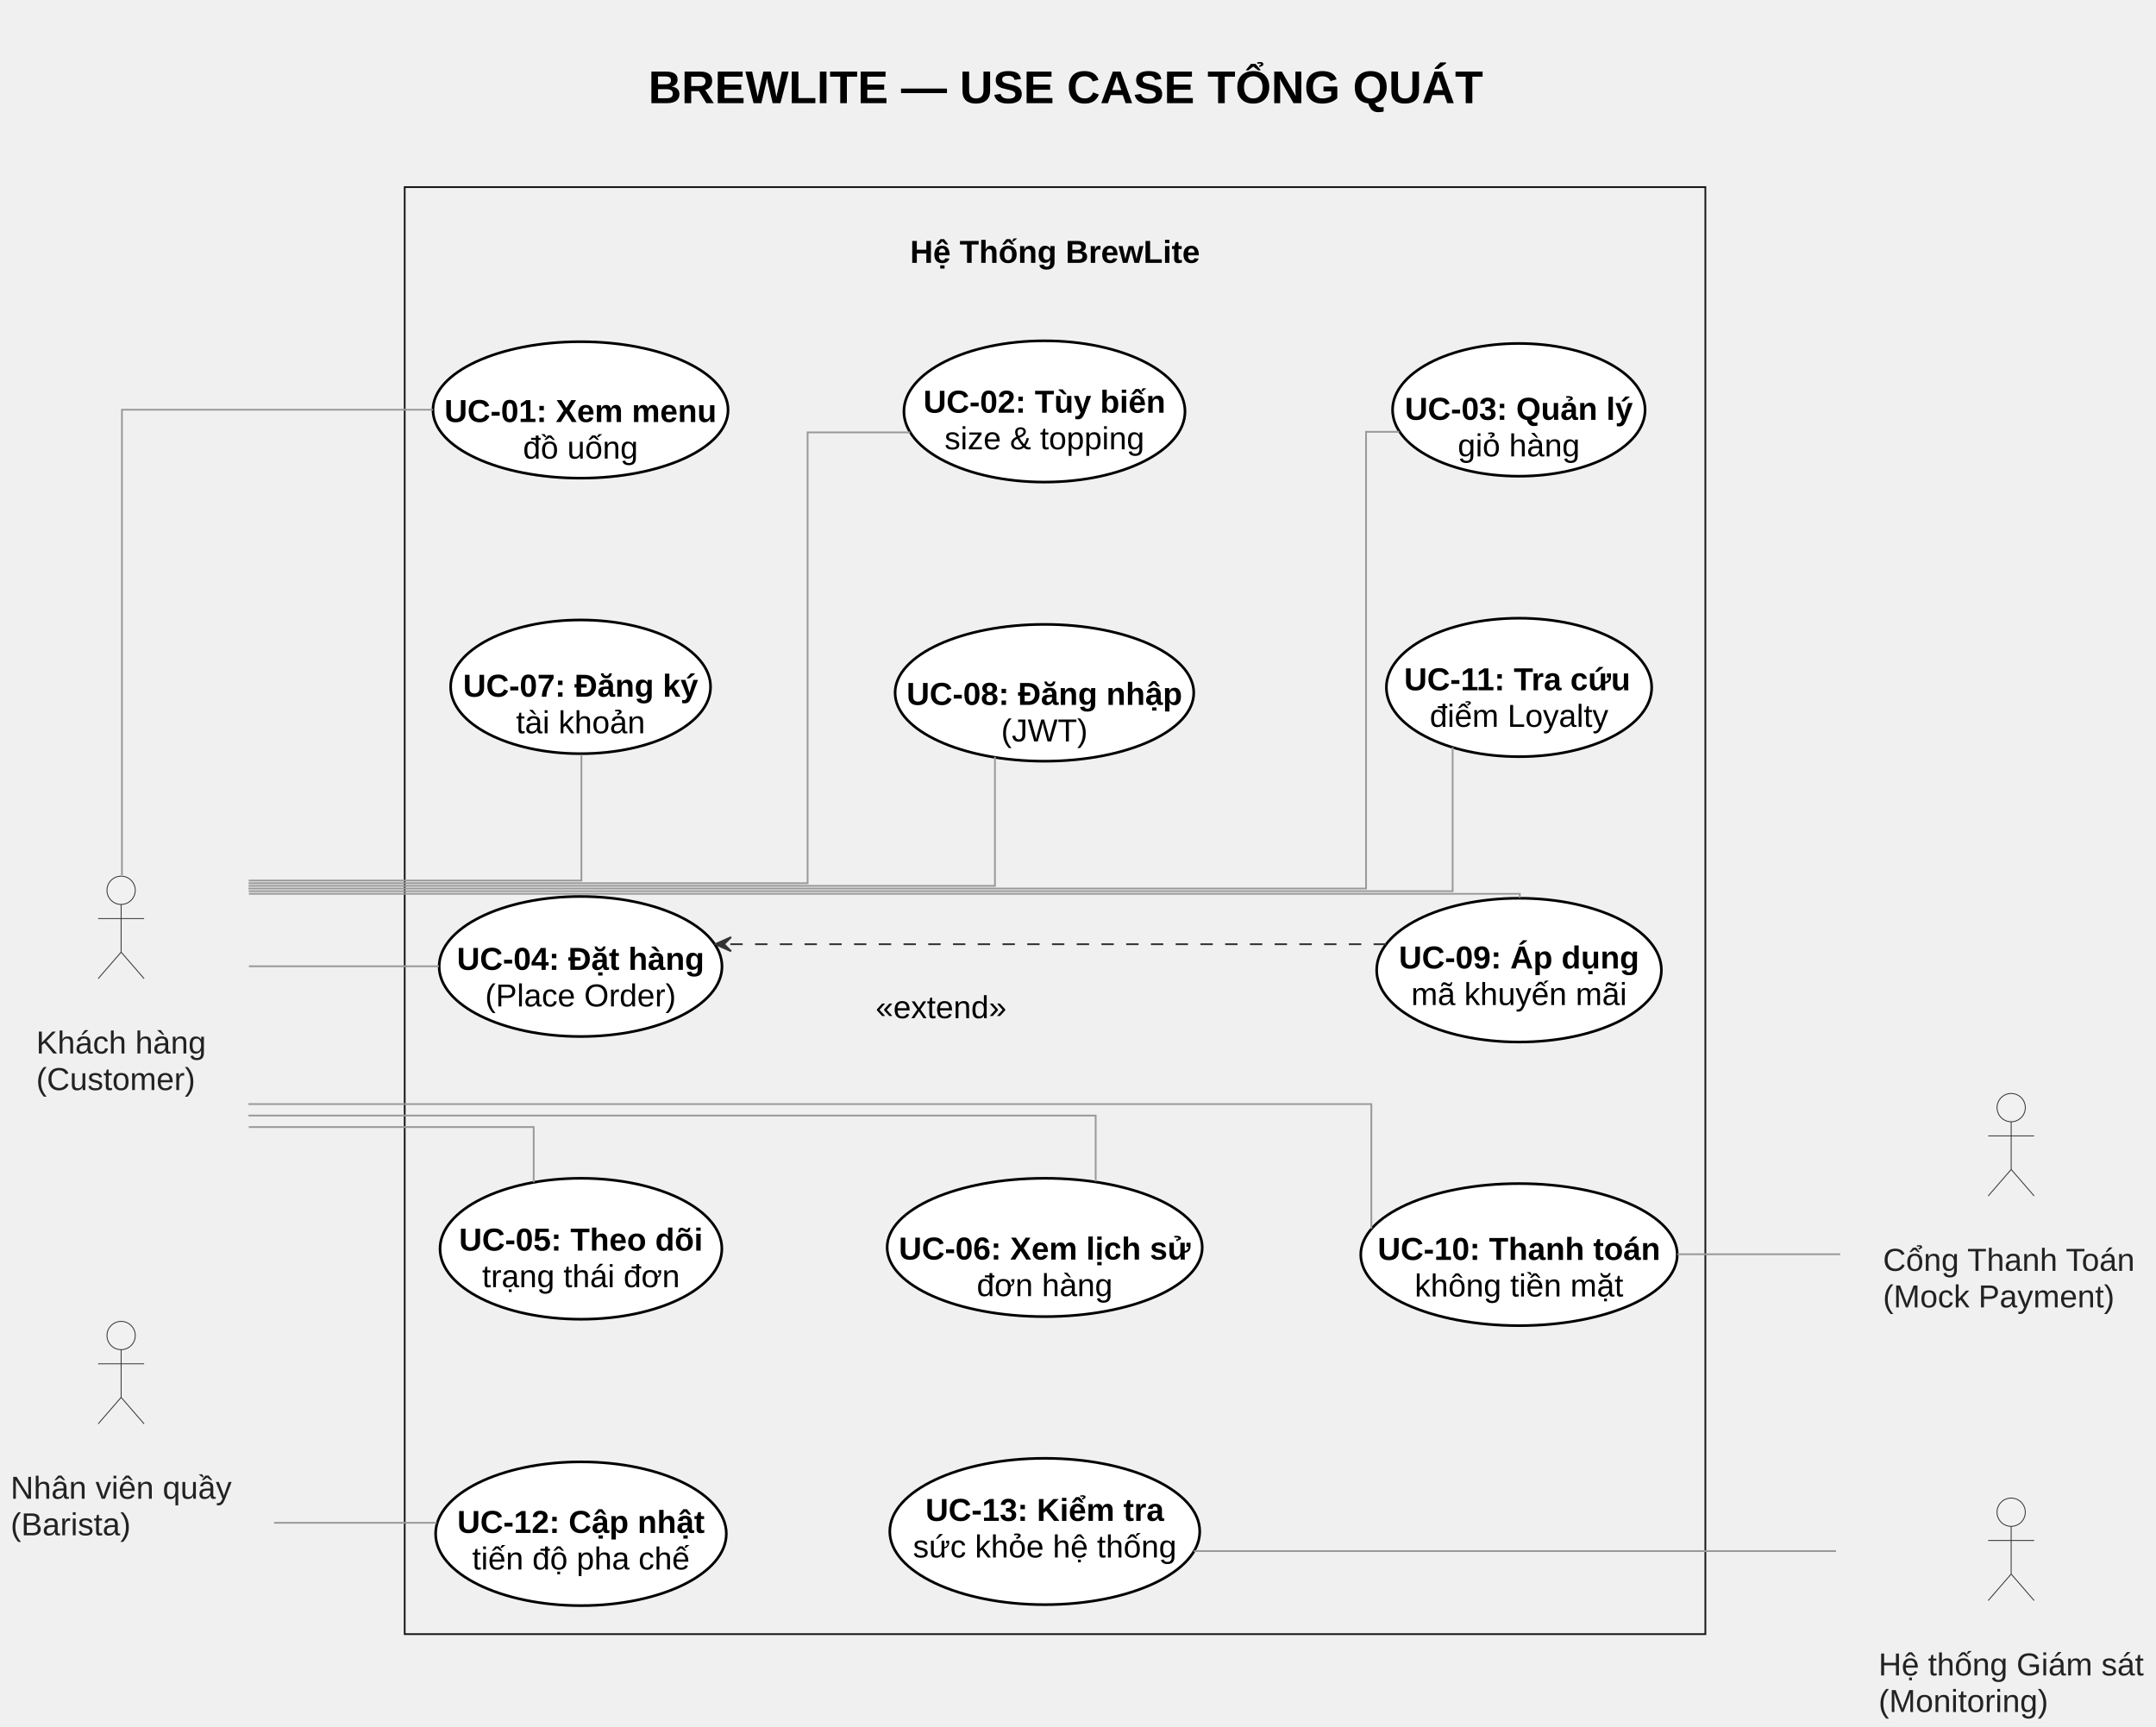
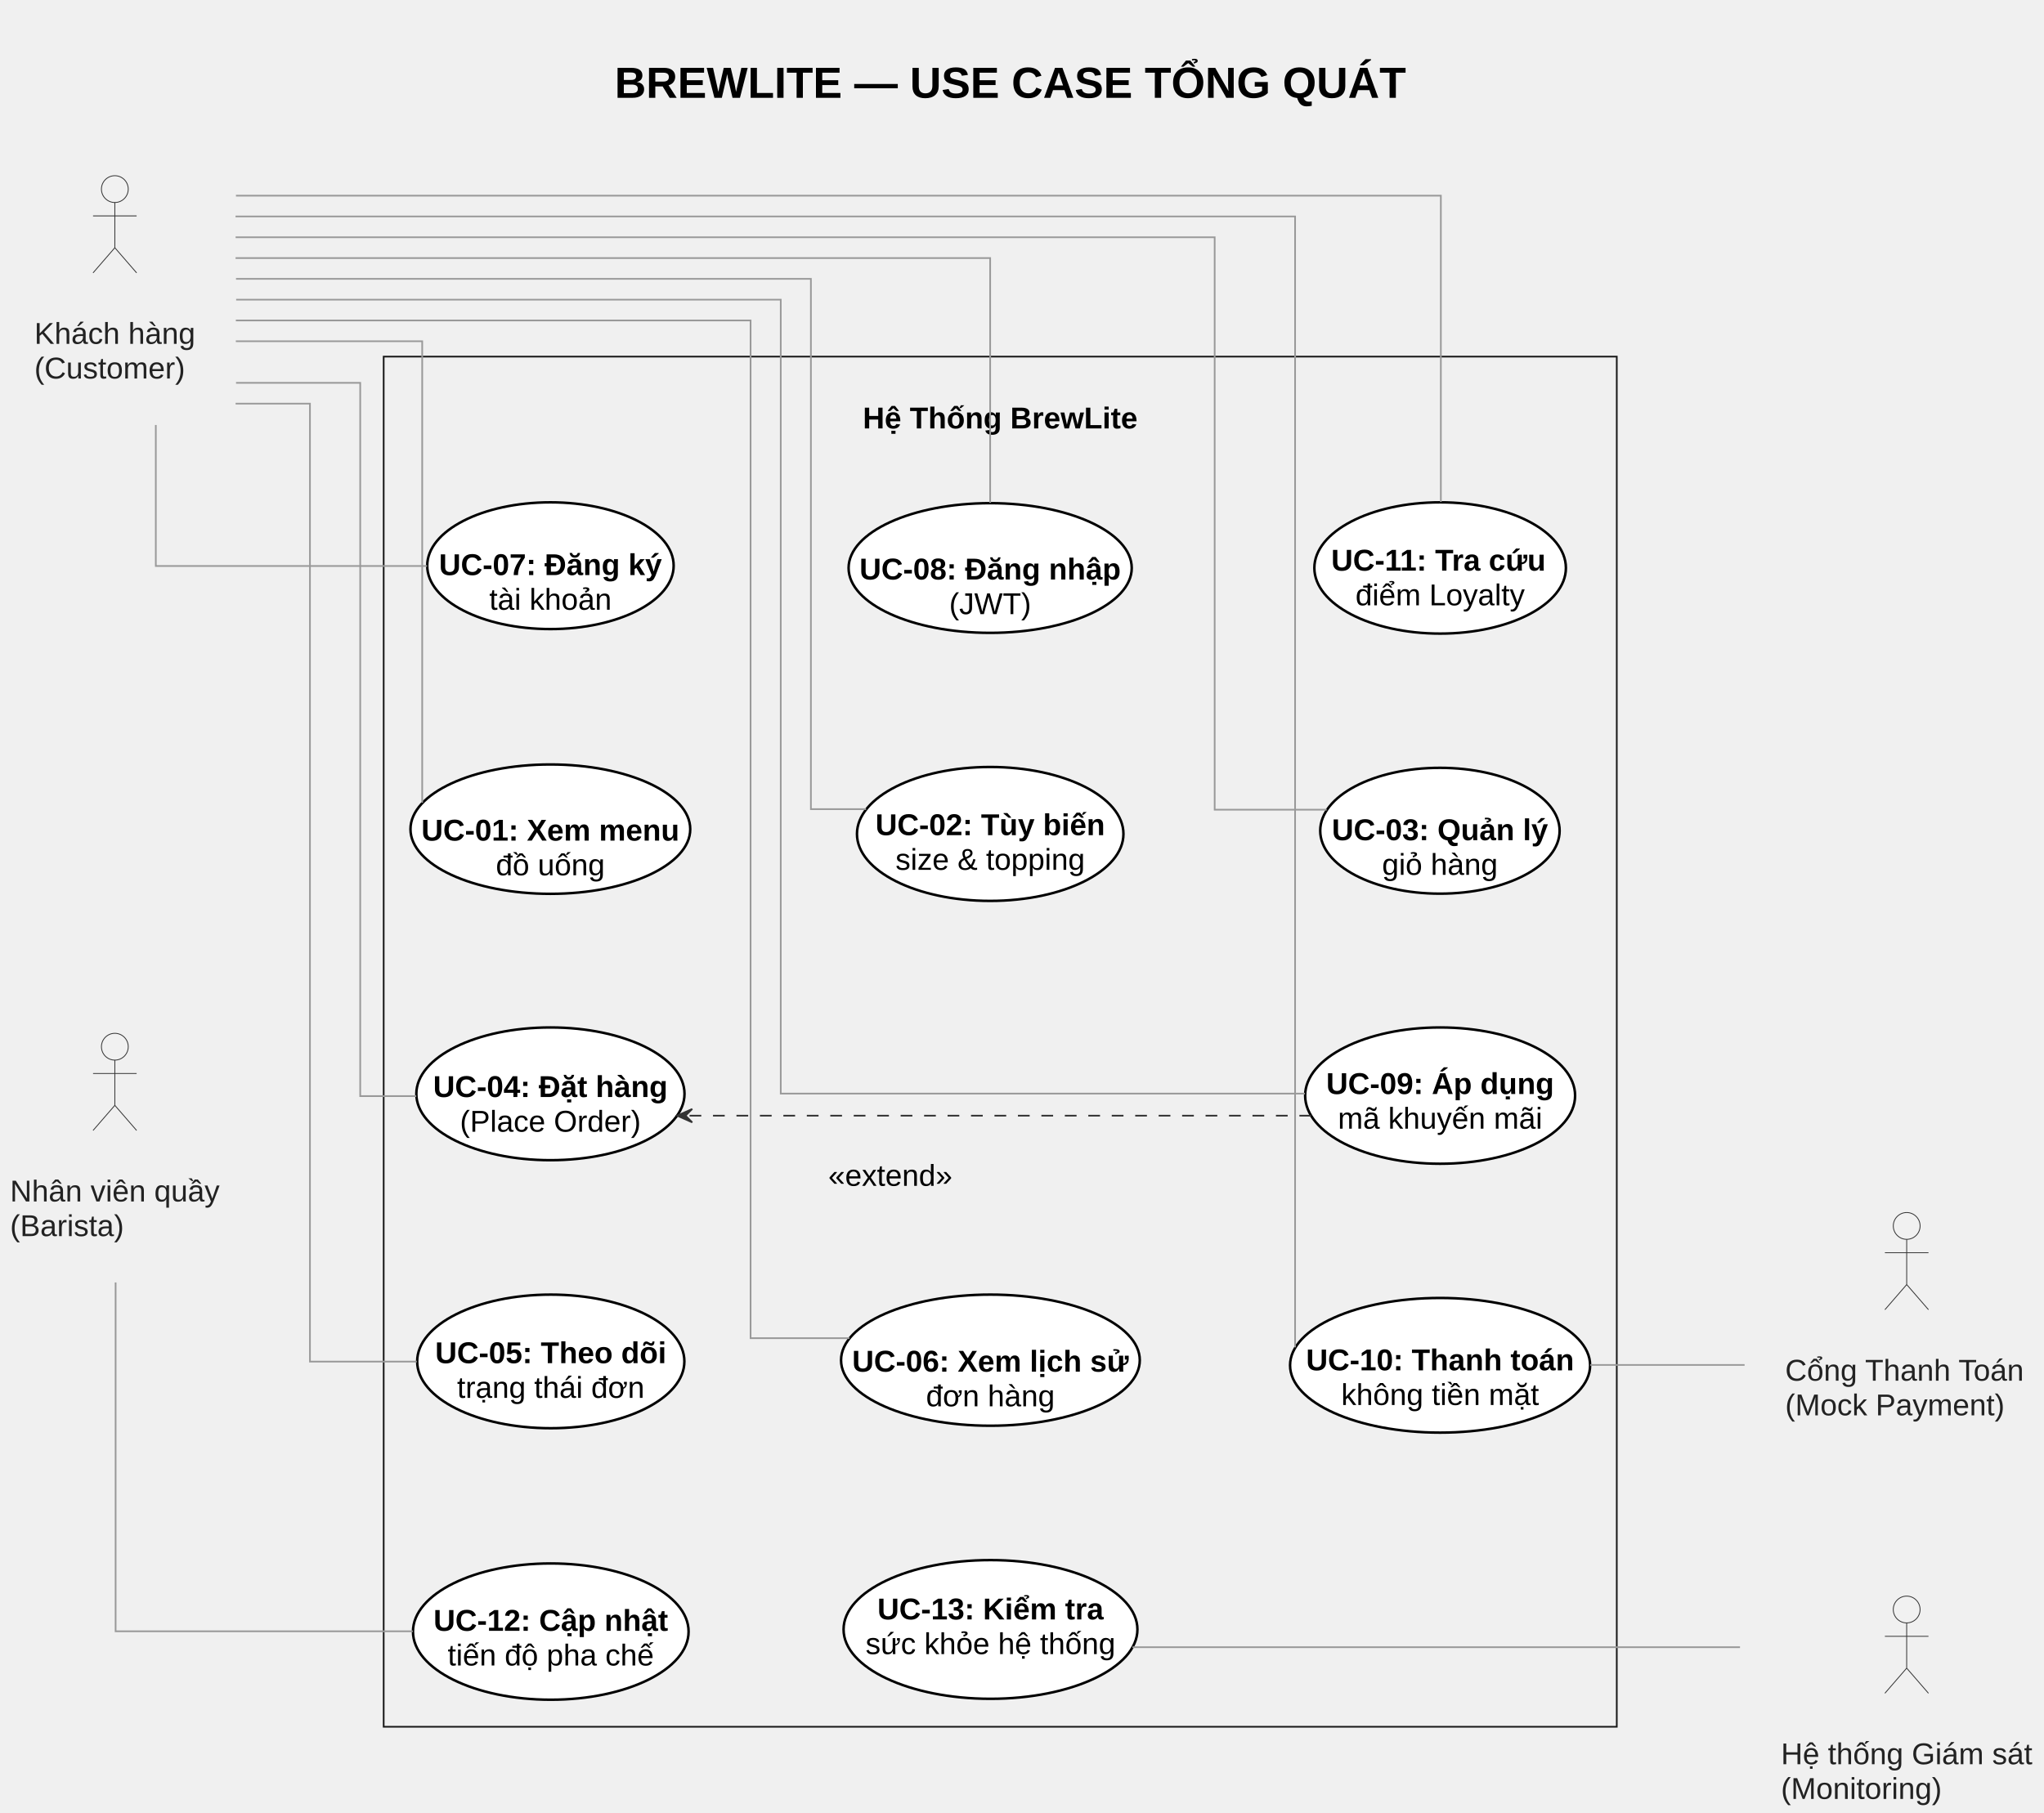
- <svg xmlns="http://www.w3.org/2000/svg" contentStyleType="text/css" data-diagram-type="DESCRIPTION" preserveAspectRatio="xMidYMid meet" version="1.1" viewBox="0 0 1220 977" zoomAndPan="magnify">
+ <svg xmlns="http://www.w3.org/2000/svg" contentStyleType="text/css" data-diagram-type="DESCRIPTION" preserveAspectRatio="xMidYMid meet" version="1.1" viewBox="0 0 1220 1082" zoomAndPan="magnify">
  <defs />
  <g>
    <g class="title" data-source-line="29">
      <text fill="#000000" font-family="Arial" font-size="26" font-weight="bold" lengthAdjust="spacing" textLength="472.342" x="366.866" y="58.388">BREWLITE — USE CASE TỔNG QUÁT</text>
    </g>
    <g class="cluster" data-entity="H. Th.ng BrewLite" data-source-line="36" data-uid="ent0006" id="cluster_H. Th.ng BrewLite">
-       <rect fill="none" height="819" style="stroke:#181818;stroke-width:1;" width="736" x="229" y="105.897" />
-       <text fill="#000000" font-family="Arial" font-size="18" font-weight="bold" lengthAdjust="spacing" textLength="164.004" x="514.998" y="148.781">Hệ Thống BrewLite</text>
+       <rect fill="none" height="818" style="stroke:#181818;stroke-width:1;" width="736" x="229" y="212.898" />
+       <text fill="#000000" font-family="Arial" font-size="18" font-weight="bold" lengthAdjust="spacing" textLength="164.004" x="514.998" y="255.781">Hệ Thống BrewLite</text>
    </g>
    <g class="entity" data-entity="UC1" data-source-line="37" data-uid="ent0007" id="entity_UC1">
-       <ellipse cx="328.492" cy="232.013" fill="#FFFFFF" rx="83.492" ry="38.616" style="stroke:#000000;stroke-width:1.5;" />
-       <text fill="#000000" font-family="Arial" font-size="18" font-weight="bold" lengthAdjust="spacing" textLength="154.037" x="251.473" y="238.862">UC-01: Xem menu</text>
-       <text fill="#000000" font-family="Arial" font-size="18" lengthAdjust="spacing" textLength="65.065" x="295.959" y="259.56">đồ uống</text>
+       <ellipse cx="328.492" cy="495.013" fill="#FFFFFF" rx="83.492" ry="38.616" style="stroke:#000000;stroke-width:1.5;" />
+       <text fill="#000000" font-family="Arial" font-size="18" font-weight="bold" lengthAdjust="spacing" textLength="154.037" x="251.473" y="501.862">UC-01: Xem menu</text>
+       <text fill="#000000" font-family="Arial" font-size="18" lengthAdjust="spacing" textLength="65.065" x="295.959" y="522.56">đồ uống</text>
    </g>
    <g class="entity" data-entity="UC2" data-source-line="38" data-uid="ent0008" id="entity_UC2">
-       <ellipse cx="591.024" cy="232.873" fill="#FFFFFF" rx="79.524" ry="39.976" style="stroke:#000000;stroke-width:1.5;" />
-       <text fill="#000000" font-family="Arial" font-size="18" font-weight="bold" lengthAdjust="spacing" textLength="137.013" x="522.518" y="233.594">UC-02: Tùy biến</text>
-       <text fill="#000000" font-family="Arial" font-size="18" lengthAdjust="spacing" textLength="113.071" x="534.489" y="254.293">size &amp; topping</text>
+       <ellipse cx="591.024" cy="497.873" fill="#FFFFFF" rx="79.524" ry="39.976" style="stroke:#000000;stroke-width:1.5;" />
+       <text fill="#000000" font-family="Arial" font-size="18" font-weight="bold" lengthAdjust="spacing" textLength="137.013" x="522.518" y="498.594">UC-02: Tùy biến</text>
+       <text fill="#000000" font-family="Arial" font-size="18" lengthAdjust="spacing" textLength="113.071" x="534.489" y="519.293">size &amp; topping</text>
    </g>
    <g class="entity" data-entity="UC3" data-source-line="39" data-uid="ent0009" id="entity_UC3">
-       <ellipse cx="859.447" cy="231.963" fill="#FFFFFF" rx="71.447" ry="37.566" style="stroke:#000000;stroke-width:1.5;" />
-       <text fill="#000000" font-family="Arial" font-size="18" font-weight="bold" lengthAdjust="spacing" textLength="129.023" x="794.936" y="237.609">UC-03: Quản lý</text>
-       <text fill="#000000" font-family="Arial" font-size="18" lengthAdjust="spacing" textLength="69.064" x="824.915" y="258.308">giỏ hàng</text>
+       <ellipse cx="859.447" cy="495.963" fill="#FFFFFF" rx="71.447" ry="37.566" style="stroke:#000000;stroke-width:1.5;" />
+       <text fill="#000000" font-family="Arial" font-size="18" font-weight="bold" lengthAdjust="spacing" textLength="129.023" x="794.936" y="501.609">UC-03: Quản lý</text>
+       <text fill="#000000" font-family="Arial" font-size="18" lengthAdjust="spacing" textLength="69.064" x="824.915" y="522.308">giỏ hàng</text>
    </g>
    <g class="entity" data-entity="UC7" data-source-line="41" data-uid="ent0010" id="entity_UC7">
-       <ellipse cx="328.539" cy="388.731" fill="#FFFFFF" rx="73.54" ry="37.834" style="stroke:#000000;stroke-width:1.5;" />
-       <text fill="#000000" font-family="Arial" font-size="18" font-weight="bold" lengthAdjust="spacing" textLength="133.031" x="262.024" y="394.333">UC-07: Đăng ký</text>
-       <text fill="#000000" font-family="Arial" font-size="18" lengthAdjust="spacing" textLength="73.055" x="292.012" y="415.031">tài khoản</text>
+       <ellipse cx="328.539" cy="337.731" fill="#FFFFFF" rx="73.54" ry="37.834" style="stroke:#000000;stroke-width:1.5;" />
+       <text fill="#000000" font-family="Arial" font-size="18" font-weight="bold" lengthAdjust="spacing" textLength="133.031" x="262.024" y="343.333">UC-07: Đăng ký</text>
+       <text fill="#000000" font-family="Arial" font-size="18" lengthAdjust="spacing" textLength="73.055" x="292.012" y="364.031">tài khoản</text>
    </g>
    <g class="entity" data-entity="UC8" data-source-line="42" data-uid="ent0011" id="entity_UC8">
-       <ellipse cx="591" cy="392.111" fill="#FFFFFF" rx="84.5" ry="38.714" style="stroke:#000000;stroke-width:1.5;" />
-       <text fill="#000000" font-family="Arial" font-size="18" font-weight="bold" lengthAdjust="spacing" textLength="156.006" x="512.997" y="398.96">UC-08: Đăng nhập</text>
-       <text fill="#000000" font-family="Arial" font-size="18" lengthAdjust="spacing" textLength="48.973" x="566.514" y="419.659">(JWT)</text>
+       <ellipse cx="591" cy="339.111" fill="#FFFFFF" rx="84.5" ry="38.714" style="stroke:#000000;stroke-width:1.5;" />
+       <text fill="#000000" font-family="Arial" font-size="18" font-weight="bold" lengthAdjust="spacing" textLength="156.006" x="512.997" y="345.96">UC-08: Đăng nhập</text>
+       <text fill="#000000" font-family="Arial" font-size="18" lengthAdjust="spacing" textLength="48.973" x="566.514" y="366.659">(JWT)</text>
    </g>
    <g class="entity" data-entity="UC11" data-source-line="43" data-uid="ent0012" id="entity_UC11">
-       <ellipse cx="859.568" cy="389.08" fill="#FFFFFF" rx="75.068" ry="39.182" style="stroke:#000000;stroke-width:1.5;" />
-       <text fill="#000000" font-family="Arial" font-size="18" font-weight="bold" lengthAdjust="spacing" textLength="130.06" x="794.538" y="390.683">UC-11: Tra cứu</text>
-       <text fill="#000000" font-family="Arial" font-size="18" lengthAdjust="spacing" textLength="101.048" x="809.044" y="411.381">điểm Loyalty</text>
+       <ellipse cx="859.568" cy="339.08" fill="#FFFFFF" rx="75.068" ry="39.182" style="stroke:#000000;stroke-width:1.5;" />
+       <text fill="#000000" font-family="Arial" font-size="18" font-weight="bold" lengthAdjust="spacing" textLength="130.06" x="794.538" y="340.683">UC-11: Tra cứu</text>
+       <text fill="#000000" font-family="Arial" font-size="18" lengthAdjust="spacing" textLength="101.048" x="809.044" y="361.381">điểm Loyalty</text>
    </g>
    <g class="entity" data-entity="UC4" data-source-line="45" data-uid="ent0013" id="entity_UC4">
-       <ellipse cx="328.53" cy="547.025" fill="#FFFFFF" rx="80.03" ry="39.627" style="stroke:#000000;stroke-width:1.5;" />
-       <text fill="#000000" font-family="Arial" font-size="18" font-weight="bold" lengthAdjust="spacing" textLength="140.01" x="258.526" y="548.94">UC-04: Đặt hàng</text>
-       <text fill="#000000" font-family="Arial" font-size="18" lengthAdjust="spacing" textLength="108.026" x="274.517" y="569.639">(Place Order)</text>
+       <ellipse cx="328.53" cy="653.025" fill="#FFFFFF" rx="80.03" ry="39.627" style="stroke:#000000;stroke-width:1.5;" />
+       <text fill="#000000" font-family="Arial" font-size="18" font-weight="bold" lengthAdjust="spacing" textLength="140.01" x="258.526" y="654.94">UC-04: Đặt hàng</text>
+       <text fill="#000000" font-family="Arial" font-size="18" lengthAdjust="spacing" textLength="108.026" x="274.517" y="675.639">(Place Order)</text>
    </g>
    <g class="entity" data-entity="UC9" data-source-line="46" data-uid="ent0014" id="entity_UC9">
-       <ellipse cx="859.563" cy="549.085" fill="#FFFFFF" rx="80.563" ry="40.687" style="stroke:#000000;stroke-width:1.5;" />
-       <text fill="#000000" font-family="Arial" font-size="18" font-weight="bold" lengthAdjust="spacing" textLength="135.984" x="791.571" y="548.147">UC-09: Áp dụng</text>
-       <text fill="#000000" font-family="Arial" font-size="18" lengthAdjust="spacing" textLength="122.054" x="798.536" y="568.846">mã khuyến mãi</text>
+       <ellipse cx="859.563" cy="654.085" fill="#FFFFFF" rx="80.563" ry="40.687" style="stroke:#000000;stroke-width:1.5;" />
+       <text fill="#000000" font-family="Arial" font-size="18" font-weight="bold" lengthAdjust="spacing" textLength="135.984" x="791.571" y="653.147">UC-09: Áp dụng</text>
+       <text fill="#000000" font-family="Arial" font-size="18" lengthAdjust="spacing" textLength="122.054" x="798.536" y="673.846">mã khuyến mãi</text>
    </g>
    <g class="entity" data-entity="UC10" data-source-line="47" data-uid="ent0015" id="entity_UC10">
-       <ellipse cx="859.548" cy="710.096" fill="#FFFFFF" rx="89.548" ry="40.198" style="stroke:#000000;stroke-width:1.5;" />
-       <text fill="#000000" font-family="Arial" font-size="18" font-weight="bold" lengthAdjust="spacing" textLength="159.996" x="779.55" y="713.098">UC-10: Thanh toán</text>
-       <text fill="#000000" font-family="Arial" font-size="18" lengthAdjust="spacing" textLength="118.072" x="800.512" y="733.797">không tiền mặt</text>
+       <ellipse cx="859.548" cy="815.096" fill="#FFFFFF" rx="89.548" ry="40.198" style="stroke:#000000;stroke-width:1.5;" />
+       <text fill="#000000" font-family="Arial" font-size="18" font-weight="bold" lengthAdjust="spacing" textLength="159.996" x="779.55" y="818.098">UC-10: Thanh toán</text>
+       <text fill="#000000" font-family="Arial" font-size="18" lengthAdjust="spacing" textLength="118.072" x="800.512" y="838.797">không tiền mặt</text>
    </g>
    <g class="entity" data-entity="UC5" data-source-line="48" data-uid="ent0016" id="entity_UC5">
-       <ellipse cx="328.741" cy="706.782" fill="#FFFFFF" rx="79.741" ry="39.884" style="stroke:#000000;stroke-width:1.5;" />
-       <text fill="#000000" font-family="Arial" font-size="18" font-weight="bold" lengthAdjust="spacing" textLength="137.997" x="259.743" y="707.835">UC-05: Theo dõi</text>
-       <text fill="#000000" font-family="Arial" font-size="18" lengthAdjust="spacing" textLength="111.876" x="272.803" y="728.533">trạng thái đơn</text>
+       <ellipse cx="328.741" cy="812.782" fill="#FFFFFF" rx="79.741" ry="39.884" style="stroke:#000000;stroke-width:1.5;" />
+       <text fill="#000000" font-family="Arial" font-size="18" font-weight="bold" lengthAdjust="spacing" textLength="137.997" x="259.743" y="813.835">UC-05: Theo dõi</text>
+       <text fill="#000000" font-family="Arial" font-size="18" lengthAdjust="spacing" textLength="111.876" x="272.803" y="834.533">trạng thái đơn</text>
    </g>
    <g class="entity" data-entity="UC6" data-source-line="49" data-uid="ent0017" id="entity_UC6">
-       <ellipse cx="591.15" cy="706.04" fill="#FFFFFF" rx="89.15" ry="39.143" style="stroke:#000000;stroke-width:1.5;" />
-       <text fill="#000000" font-family="Arial" font-size="18" font-weight="bold" lengthAdjust="spacing" textLength="165.085" x="508.607" y="712.889">UC-06: Xem lịch sử</text>
-       <text fill="#000000" font-family="Arial" font-size="18" lengthAdjust="spacing" textLength="76.869" x="552.715" y="733.588">đơn hàng</text>
+       <ellipse cx="591.15" cy="812.04" fill="#FFFFFF" rx="89.15" ry="39.143" style="stroke:#000000;stroke-width:1.5;" />
+       <text fill="#000000" font-family="Arial" font-size="18" font-weight="bold" lengthAdjust="spacing" textLength="165.085" x="508.607" y="818.889">UC-06: Xem lịch sử</text>
+       <text fill="#000000" font-family="Arial" font-size="18" lengthAdjust="spacing" textLength="76.869" x="552.715" y="839.588">đơn hàng</text>
    </g>
    <g class="entity" data-entity="UC12" data-source-line="51" data-uid="ent0018" id="entity_UC12">
-       <ellipse cx="328.748" cy="868.079" fill="#FFFFFF" rx="82.248" ry="40.681" style="stroke:#000000;stroke-width:1.5;" />
-       <text fill="#000000" font-family="Arial" font-size="18" font-weight="bold" lengthAdjust="spacing" textLength="140.01" x="258.743" y="867.616">UC-12: Cập nhật</text>
-       <text fill="#000000" font-family="Arial" font-size="18" lengthAdjust="spacing" textLength="123.1" x="267.198" y="888.315">tiến độ pha chế</text>
+       <ellipse cx="328.748" cy="974.079" fill="#FFFFFF" rx="82.248" ry="40.681" style="stroke:#000000;stroke-width:1.5;" />
+       <text fill="#000000" font-family="Arial" font-size="18" font-weight="bold" lengthAdjust="spacing" textLength="140.01" x="258.743" y="973.616">UC-12: Cập nhật</text>
+       <text fill="#000000" font-family="Arial" font-size="18" lengthAdjust="spacing" textLength="123.1" x="267.198" y="994.315">tiến độ pha chế</text>
    </g>
    <g class="entity" data-entity="UC13" data-source-line="52" data-uid="ent0019" id="entity_UC13">
-       <ellipse cx="591.198" cy="866.803" fill="#FFFFFF" rx="87.698" ry="41.406" style="stroke:#000000;stroke-width:1.5;" />
-       <text fill="#000000" font-family="Arial" font-size="18" font-weight="bold" lengthAdjust="spacing" textLength="135.035" x="523.681" y="860.813">UC-13: Kiểm tra</text>
-       <text fill="#000000" font-family="Arial" font-size="18" lengthAdjust="spacing" textLength="149.15" x="516.623" y="881.511">sức khỏe hệ thống</text>
+       <ellipse cx="591.198" cy="972.803" fill="#FFFFFF" rx="87.698" ry="41.406" style="stroke:#000000;stroke-width:1.5;" />
+       <text fill="#000000" font-family="Arial" font-size="18" font-weight="bold" lengthAdjust="spacing" textLength="135.035" x="523.681" y="966.813">UC-13: Kiểm tra</text>
+       <text fill="#000000" font-family="Arial" font-size="18" lengthAdjust="spacing" textLength="149.15" x="516.623" y="987.511">sức khỏe hệ thống</text>
    </g>
    <g class="entity" data-entity="Customer" data-source-line="31" data-uid="ent0002" id="entity_Customer">
-       <ellipse cx="68.541" cy="503.897" fill="#F1F1F1" rx="8" ry="8" style="stroke:#333333;stroke-width:0.5;" />
-       <path d="M68.541,511.897 L68.541,538.898 M55.541,519.898 L81.541,519.898 M68.541,538.898 L55.541,553.898 M68.541,538.898 L81.541,553.898" fill="none" style="stroke:#333333;stroke-width:0.5;" />
-       <text fill="#222222" font-family="Arial" font-size="18" lengthAdjust="spacing" textLength="96.082" x="20.5" y="596.281">Khách hàng</text>
-       <text fill="#222222" font-family="Arial" font-size="18" lengthAdjust="spacing" textLength="90.009" x="20.5" y="616.98">(Customer)</text>
+       <ellipse cx="68.541" cy="112.897" fill="#F1F1F1" rx="8" ry="8" style="stroke:#333333;stroke-width:0.5;" />
+       <path d="M68.541,120.897 L68.541,147.898 M55.541,128.898 L81.541,128.898 M68.541,147.898 L55.541,162.898 M68.541,147.898 L81.541,162.898" fill="none" style="stroke:#333333;stroke-width:0.5;" />
+       <text fill="#222222" font-family="Arial" font-size="18" lengthAdjust="spacing" textLength="96.082" x="20.5" y="205.281">Khách hàng</text>
+       <text fill="#222222" font-family="Arial" font-size="18" lengthAdjust="spacing" textLength="90.009" x="20.5" y="225.98">(Customer)</text>
    </g>
    <g class="entity" data-entity="Barista" data-source-line="32" data-uid="ent0003" id="entity_Barista">
-       <ellipse cx="68.543" cy="755.898" fill="#F1F1F1" rx="8" ry="8" style="stroke:#333333;stroke-width:0.5;" />
-       <path d="M68.543,763.898 L68.543,790.898 M55.543,771.898 L81.543,771.898 M68.543,790.898 L55.543,805.898 M68.543,790.898 L81.543,805.898" fill="none" style="stroke:#333333;stroke-width:0.5;" />
-       <text fill="#222222" font-family="Arial" font-size="18" lengthAdjust="spacing" textLength="125.086" x="6" y="848.281">Nhân viên quầy</text>
-       <text fill="#222222" font-family="Arial" font-size="18" lengthAdjust="spacing" textLength="68.01" x="6" y="868.98">(Barista)</text>
+       <ellipse cx="68.543" cy="624.898" fill="#F1F1F1" rx="8" ry="8" style="stroke:#333333;stroke-width:0.5;" />
+       <path d="M68.543,632.898 L68.543,659.898 M55.543,640.898 L81.543,640.898 M68.543,659.898 L55.543,674.898 M68.543,659.898 L81.543,674.898" fill="none" style="stroke:#333333;stroke-width:0.5;" />
+       <text fill="#222222" font-family="Arial" font-size="18" lengthAdjust="spacing" textLength="125.086" x="6" y="717.281">Nhân viên quầy</text>
+       <text fill="#222222" font-family="Arial" font-size="18" lengthAdjust="spacing" textLength="68.01" x="6" y="737.98">(Barista)</text>
    </g>
    <g class="entity" data-entity="PaymentGateway" data-source-line="33" data-uid="ent0004" id="entity_PaymentGateway">
-       <ellipse cx="1138.049" cy="626.898" fill="#F1F1F1" rx="8" ry="8" style="stroke:#333333;stroke-width:0.5;" />
-       <path d="M1138.049,634.898 L1138.049,661.898 M1125.049,642.898 L1151.049,642.898 M1138.049,661.898 L1125.049,676.898 M1138.049,661.898 L1151.049,676.898" fill="none" style="stroke:#333333;stroke-width:0.5;" />
-       <text fill="#222222" font-family="Arial" font-size="18" lengthAdjust="spacing" textLength="145.099" x="1065.5" y="719.281">Cổng Thanh Toán</text>
-       <text fill="#222222" font-family="Arial" font-size="18" lengthAdjust="spacing" textLength="131.027" x="1065.5" y="739.98">(Mock Payment)</text>
+       <ellipse cx="1138.049" cy="731.898" fill="#F1F1F1" rx="8" ry="8" style="stroke:#333333;stroke-width:0.5;" />
+       <path d="M1138.049,739.898 L1138.049,766.898 M1125.049,747.898 L1151.049,747.898 M1138.049,766.898 L1125.049,781.898 M1138.049,766.898 L1151.049,781.898" fill="none" style="stroke:#333333;stroke-width:0.5;" />
+       <text fill="#222222" font-family="Arial" font-size="18" lengthAdjust="spacing" textLength="145.099" x="1065.5" y="824.281">Cổng Thanh Toán</text>
+       <text fill="#222222" font-family="Arial" font-size="18" lengthAdjust="spacing" textLength="131.027" x="1065.5" y="844.98">(Mock Payment)</text>
    </g>
    <g class="entity" data-entity="Monitor" data-source-line="34" data-uid="ent0005" id="entity_Monitor">
-       <ellipse cx="1138.037" cy="855.898" fill="#F1F1F1" rx="8" ry="8" style="stroke:#333333;stroke-width:0.5;" />
-       <path d="M1138.037,863.898 L1138.037,890.898 M1125.037,871.898 L1151.037,871.898 M1138.037,890.898 L1125.037,905.898 M1138.037,890.898 L1151.037,905.898" fill="none" style="stroke:#333333;stroke-width:0.5;" />
-       <text fill="#222222" font-family="Arial" font-size="18" lengthAdjust="spacing" textLength="150.073" x="1063" y="948.281">Hệ thống Giám sát</text>
-       <text fill="#222222" font-family="Arial" font-size="18" lengthAdjust="spacing" textLength="96.029" x="1063" y="968.98">(Monitoring)</text>
+       <ellipse cx="1138.037" cy="960.898" fill="#F1F1F1" rx="8" ry="8" style="stroke:#333333;stroke-width:0.5;" />
+       <path d="M1138.037,968.898 L1138.037,995.898 M1125.037,976.898 L1151.037,976.898 M1138.037,995.898 L1125.037,1010.898 M1138.037,995.898 L1151.037,1010.898" fill="none" style="stroke:#333333;stroke-width:0.5;" />
+       <text fill="#222222" font-family="Arial" font-size="18" lengthAdjust="spacing" textLength="150.073" x="1063" y="1053.281">Hệ thống Giám sát</text>
+       <text fill="#222222" font-family="Arial" font-size="18" lengthAdjust="spacing" textLength="96.029" x="1063" y="1073.979">(Monitoring)</text>
    </g>
    <g class="link" data-entity-1="UC9" data-entity-2="UC4" data-source-line="86" data-uid="lnk55" id="link_UC9_UC4">
-       <path d="M784.27,534.398 C683.56,534.398 511.9,534.398 410.7,534.398" fill="none" id="UC9-to-UC4" style="stroke:#333333;stroke-width:1;stroke-dasharray:7,7;" />
-       <polygon fill="#333333" points="404.7,534.398,413.7,538.398,409.7,534.398,413.7,530.398,404.7,534.398" style="stroke:#333333;stroke-width:1;" />
-       <text fill="#000000" font-family="Arial" font-size="18" lengthAdjust="spacing" textLength="74.065" x="495.48" y="576.281">«extend»</text>
+       <path d="M782.57,666.067 C681.4,666.067 510.72,666.067 410.17,666.067" fill="none" id="UC9-to-UC4" style="stroke:#333333;stroke-width:1;stroke-dasharray:7,7;" />
+       <polygon fill="#333333" points="404.17,666.067,413.17,670.067,409.17,666.067,413.17,662.067,404.17,666.067" style="stroke:#333333;stroke-width:1;" />
+       <text fill="#000000" font-family="Arial" font-size="18" lengthAdjust="spacing" textLength="74.065" x="494.37" y="707.951">«extend»</text>
    </g>
-     <g class="link" data-entity-1="UC1" data-entity-2="Customer" data-source-line="73" data-uid="lnk44" id="link_UC1_Customer">
-       <path d="M244.96,231.898 C169.1,231.898 69,231.898 69,231.898 C69,231.898 69,395.767 69,495.308" fill="none" id="UC1-Customer" style="stroke:#999999;stroke-width:1;" />
+     <g class="link" data-entity-1="Customer" data-entity-2="UC1" data-source-line="73" data-uid="lnk44" id="link_Customer_UC1">
+       <path d="M140.76,203.727 C192.11,203.727 252,203.727 252,203.727 C252,203.727 252,418.767 252,479.248" fill="none" id="Customer-UC1" style="stroke:#999999;stroke-width:1;" />
    </g>
-     <g class="link" data-entity-1="UC2" data-entity-2="Customer" data-source-line="74" data-uid="lnk45" id="link_UC2_Customer">
-       <path d="M514.99,244.727 C484.75,244.727 457,244.727 457,244.727 C457,244.727 457,499.897 457,499.897 C457,499.897 253.01,499.897 140.66,499.897" fill="none" id="UC2-Customer" style="stroke:#999999;stroke-width:1;" />
+     <g class="link" data-entity-1="Customer" data-entity-2="UC2" data-source-line="74" data-uid="lnk45" id="link_Customer_UC2">
+       <path d="M140.87,166.477 C259.92,166.477 484,166.477 484,166.477 C484,166.477 484,483.067 484,483.067 C484,483.067 498.58,483.067 516.98,483.067" fill="none" id="Customer-UC2" style="stroke:#999999;stroke-width:1;" />
    </g>
-     <g class="link" data-entity-1="UC3" data-entity-2="Customer" data-source-line="75" data-uid="lnk46" id="link_UC3_Customer">
-       <path d="M791.77,244.398 C780.83,244.398 773,244.398 773,244.398 C773,244.398 773,502.897 773,502.897 C773,502.897 320.14,502.897 140.58,502.897" fill="none" id="UC3-Customer" style="stroke:#999999;stroke-width:1;" />
+     <g class="link" data-entity-1="Customer" data-entity-2="UC3" data-source-line="75" data-uid="lnk46" id="link_Customer_UC3">
+       <path d="M140.63,141.648 C311.18,141.648 725,141.648 725,141.648 C725,141.648 725,483.397 725,483.397 C725,483.397 758.36,483.397 791.86,483.397" fill="none" id="Customer-UC3" style="stroke:#999999;stroke-width:1;" />
    </g>
-     <g class="link" data-entity-1="UC7" data-entity-2="Customer" data-source-line="76" data-uid="lnk47" id="link_UC7_Customer">
-       <path d="M329,427.197 C329,458.767 329,498.397 329,498.397 C329,498.397 217.81,498.397 140.72,498.397" fill="none" id="UC7-Customer" style="stroke:#999999;stroke-width:1;" />
+     <g class="link" data-entity-1="Customer" data-entity-2="UC7" data-source-line="76" data-uid="lnk47" id="link_Customer_UC7">
+       <path d="M93,253.738 C93,294.978 93,337.897 93,337.897 C93,337.897 185.86,337.897 254.96,337.897" fill="none" id="Customer-UC7" style="stroke:#999999;stroke-width:1;" />
    </g>
-     <g class="link" data-entity-1="UC8" data-entity-2="Customer" data-source-line="77" data-uid="lnk48" id="link_UC8_Customer">
-       <path d="M563,428.358 C563,460.217 563,501.397 563,501.397 C563,501.397 277.92,501.397 140.67,501.397" fill="none" id="UC8-Customer" style="stroke:#999999;stroke-width:1;" />
+     <g class="link" data-entity-1="Customer" data-entity-2="UC8" data-source-line="77" data-uid="lnk48" id="link_Customer_UC8">
+       <path d="M140.6,154.067 C283.94,154.067 591,154.067 591,154.067 C591,154.067 591,245.947 591,300.147" fill="none" id="Customer-UC8" style="stroke:#999999;stroke-width:1;" />
    </g>
-     <g class="link" data-entity-1="UC4" data-entity-2="Customer" data-source-line="78" data-uid="lnk49" id="link_UC4_Customer">
-       <path d="M248.37,546.898 C214.05,546.898 174.27,546.898 140.86,546.898" fill="none" id="UC4-Customer" style="stroke:#999999;stroke-width:1;" />
+     <g class="link" data-entity-1="Customer" data-entity-2="UC4" data-source-line="78" data-uid="lnk49" id="link_Customer_UC4">
+       <path d="M140.89,228.567 C177.8,228.567 215,228.567 215,228.567 C215,228.567 215,654.398 215,654.398 C215,654.398 229.66,654.398 248.44,654.398" fill="none" id="Customer-UC4" style="stroke:#999999;stroke-width:1;" />
    </g>
-     <g class="link" data-entity-1="UC5" data-entity-2="Customer" data-source-line="79" data-uid="lnk50" id="link_UC5_Customer">
-       <path d="M302,669.168 C302,653.058 302,637.898 302,637.898 C302,637.898 209.36,637.898 140.78,637.898" fill="none" id="UC5-Customer" style="stroke:#999999;stroke-width:1;" />
+     <g class="link" data-entity-1="Customer" data-entity-2="UC5" data-source-line="79" data-uid="lnk50" id="link_Customer_UC5">
+       <path d="M140.62,240.977 C164.46,240.977 185,240.977 185,240.977 C185,240.977 185,812.898 185,812.898 C185,812.898 215.75,812.898 248.78,812.898" fill="none" id="Customer-UC5" style="stroke:#999999;stroke-width:1;" />
    </g>
-     <g class="link" data-entity-1="UC6" data-entity-2="Customer" data-source-line="80" data-uid="lnk51" id="link_UC6_Customer">
-       <path d="M620,668.648 C620,650.018 620,631.398 620,631.398 C620,631.398 290.09,631.398 140.6,631.398" fill="none" id="UC6-Customer" style="stroke:#999999;stroke-width:1;" />
+     <g class="link" data-entity-1="Customer" data-entity-2="UC6" data-source-line="80" data-uid="lnk51" id="link_Customer_UC6">
+       <path d="M140.77,191.317 C250.88,191.317 448,191.317 448,191.317 C448,191.317 448,798.898 448,798.898 C448,798.898 475.86,798.898 506.99,798.898" fill="none" id="Customer-UC6" style="stroke:#999999;stroke-width:1;" />
    </g>
-     <g class="link" data-entity-1="UC9" data-entity-2="Customer" data-source-line="81" data-uid="lnk52" id="link_UC9_Customer">
-       <path d="M860,508.207 C860,506.748 860,505.897 860,505.897 C860,505.897 336.23,505.897 140.84,505.897" fill="none" id="UC9-Customer" style="stroke:#999999;stroke-width:1;" />
+     <g class="link" data-entity-1="Customer" data-entity-2="UC9" data-source-line="81" data-uid="lnk52" id="link_Customer_UC9">
+       <path d="M140.95,178.898 C255.6,178.898 466,178.898 466,178.898 C466,178.898 466,652.898 466,652.898 C466,652.898 663.8,652.898 778.92,652.898" fill="none" id="Customer-UC9" style="stroke:#999999;stroke-width:1;" />
    </g>
-     <g class="link" data-entity-1="UC10" data-entity-2="Customer" data-source-line="82" data-uid="lnk53" id="link_UC10_Customer">
-       <path d="M776,695.477 C776,671.227 776,624.898 776,624.898 C776,624.898 320.65,624.898 140.56,624.898" fill="none" id="UC10-Customer" style="stroke:#999999;stroke-width:1;" />
+     <g class="link" data-entity-1="Customer" data-entity-2="UC10" data-source-line="82" data-uid="lnk53" id="link_Customer_UC10">
+       <path d="M140.58,129.227 C320.14,129.227 773,129.227 773,129.227 C773,129.227 773,718.138 773,804.398" fill="none" id="Customer-UC10" style="stroke:#999999;stroke-width:1;" />
    </g>
-     <g class="link" data-entity-1="UC11" data-entity-2="Customer" data-source-line="83" data-uid="lnk54" id="link_UC11_Customer">
-       <path d="M822,422.928 C822,456.998 822,504.397 822,504.397 C822,504.397 329.34,504.397 140.75,504.397" fill="none" id="UC11-Customer" style="stroke:#999999;stroke-width:1;" />
+     <g class="link" data-entity-1="Customer" data-entity-2="UC11" data-source-line="83" data-uid="lnk54" id="link_Customer_UC11">
+       <path d="M140.84,116.817 C336.23,116.817 860,116.817 860,116.817 C860,116.817 860,235.947 860,299.707" fill="none" id="Customer-UC11" style="stroke:#999999;stroke-width:1;" />
    </g>
    <g class="link" data-entity-1="UC10" data-entity-2="PaymentGateway" data-source-line="93" data-uid="lnk59" id="link_UC10_PaymentGateway">
-       <path d="M949.15,709.898 C978.57,709.898 1011.38,709.898 1041.3,709.898" fill="none" id="UC10-PaymentGateway" style="stroke:#999999;stroke-width:1;" />
+       <path d="M949.15,814.898 C978.57,814.898 1011.38,814.898 1041.3,814.898" fill="none" id="UC10-PaymentGateway" style="stroke:#999999;stroke-width:1;" />
    </g>
    <g class="link" data-entity-1="Barista" data-entity-2="UC12" data-source-line="94" data-uid="lnk60" id="link_Barista_UC12">
-       <path d="M155.08,861.898 C184.77,861.898 217.88,861.898 247.14,861.898" fill="none" id="Barista-UC12" style="stroke:#999999;stroke-width:1;" />
+       <path d="M69,765.628 C69,849.467 69,973.898 69,973.898 C69,973.898 170.37,973.898 246.39,973.898" fill="none" id="Barista-UC12" style="stroke:#999999;stroke-width:1;" />
    </g>
    <g class="link" data-entity-1="UC13" data-entity-2="Monitor" data-source-line="95" data-uid="lnk61" id="link_UC13_Monitor">
-       <path d="M675.57,877.898 C773.63,877.898 935.06,877.898 1038.92,877.898" fill="none" id="UC13-Monitor" style="stroke:#999999;stroke-width:1;" />
+       <path d="M675.87,983.398 C773.85,983.398 934.79,983.398 1038.55,983.398" fill="none" id="UC13-Monitor" style="stroke:#999999;stroke-width:1;" />
    </g>
  </g>
</svg>
